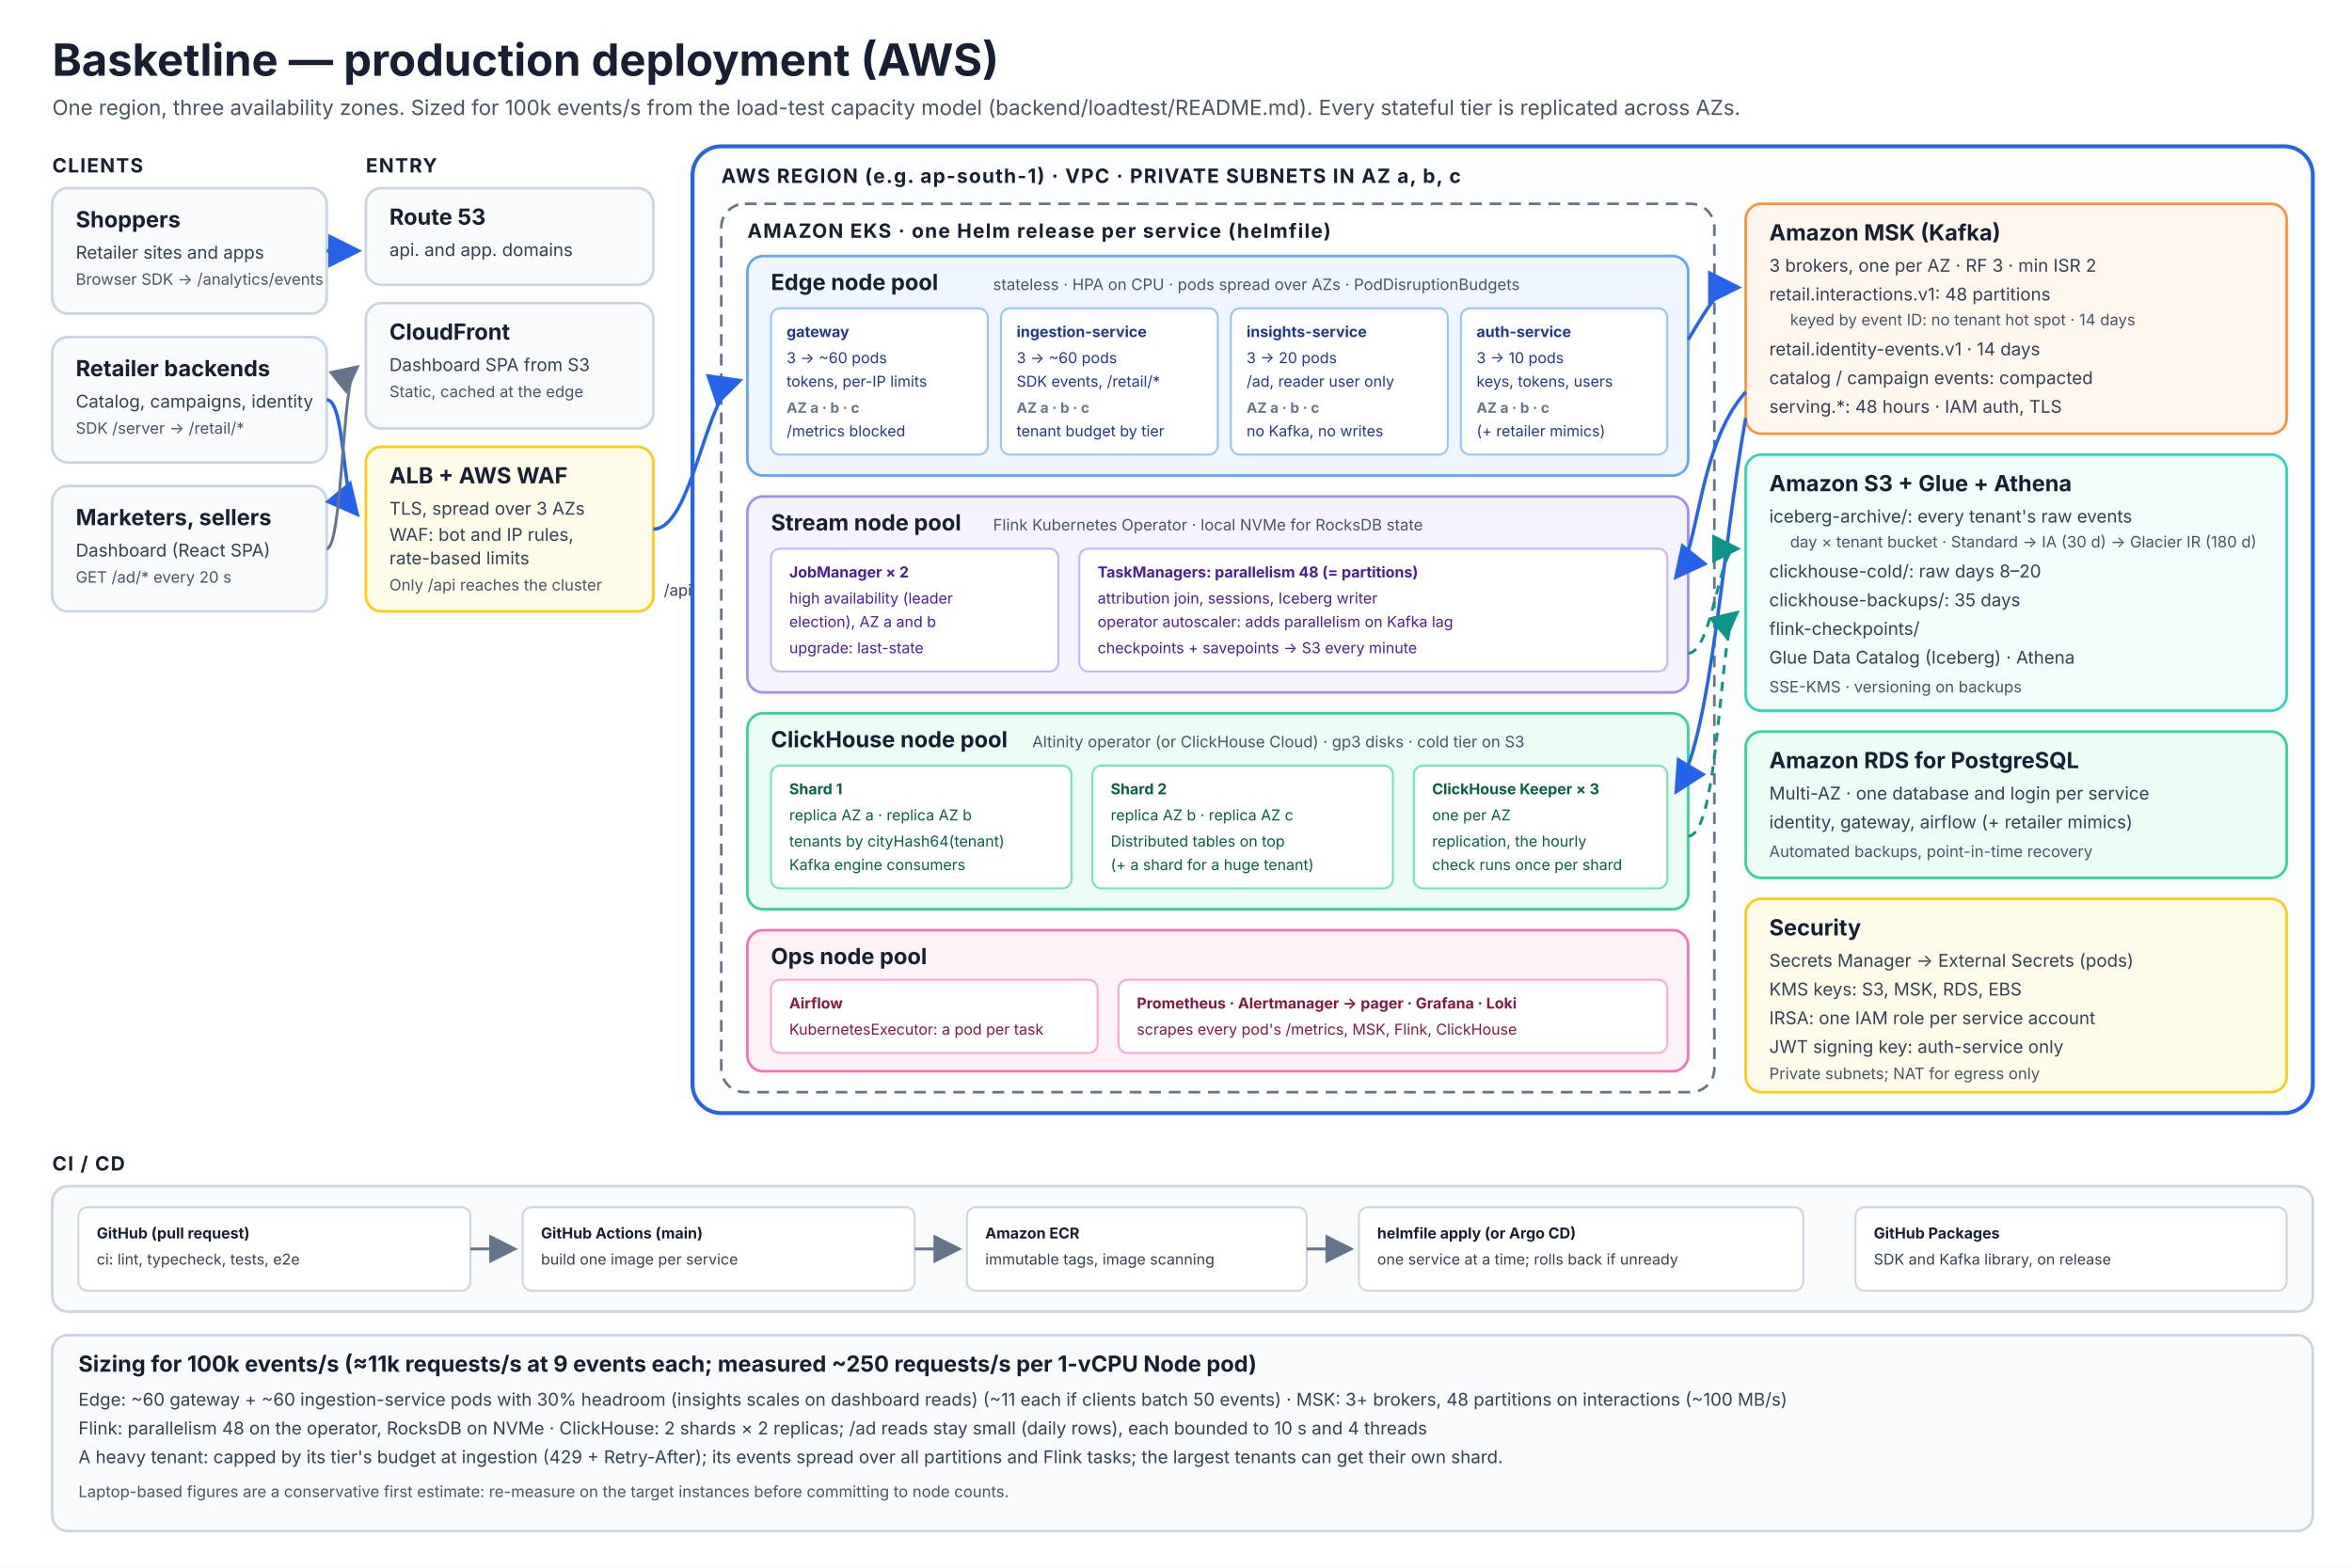
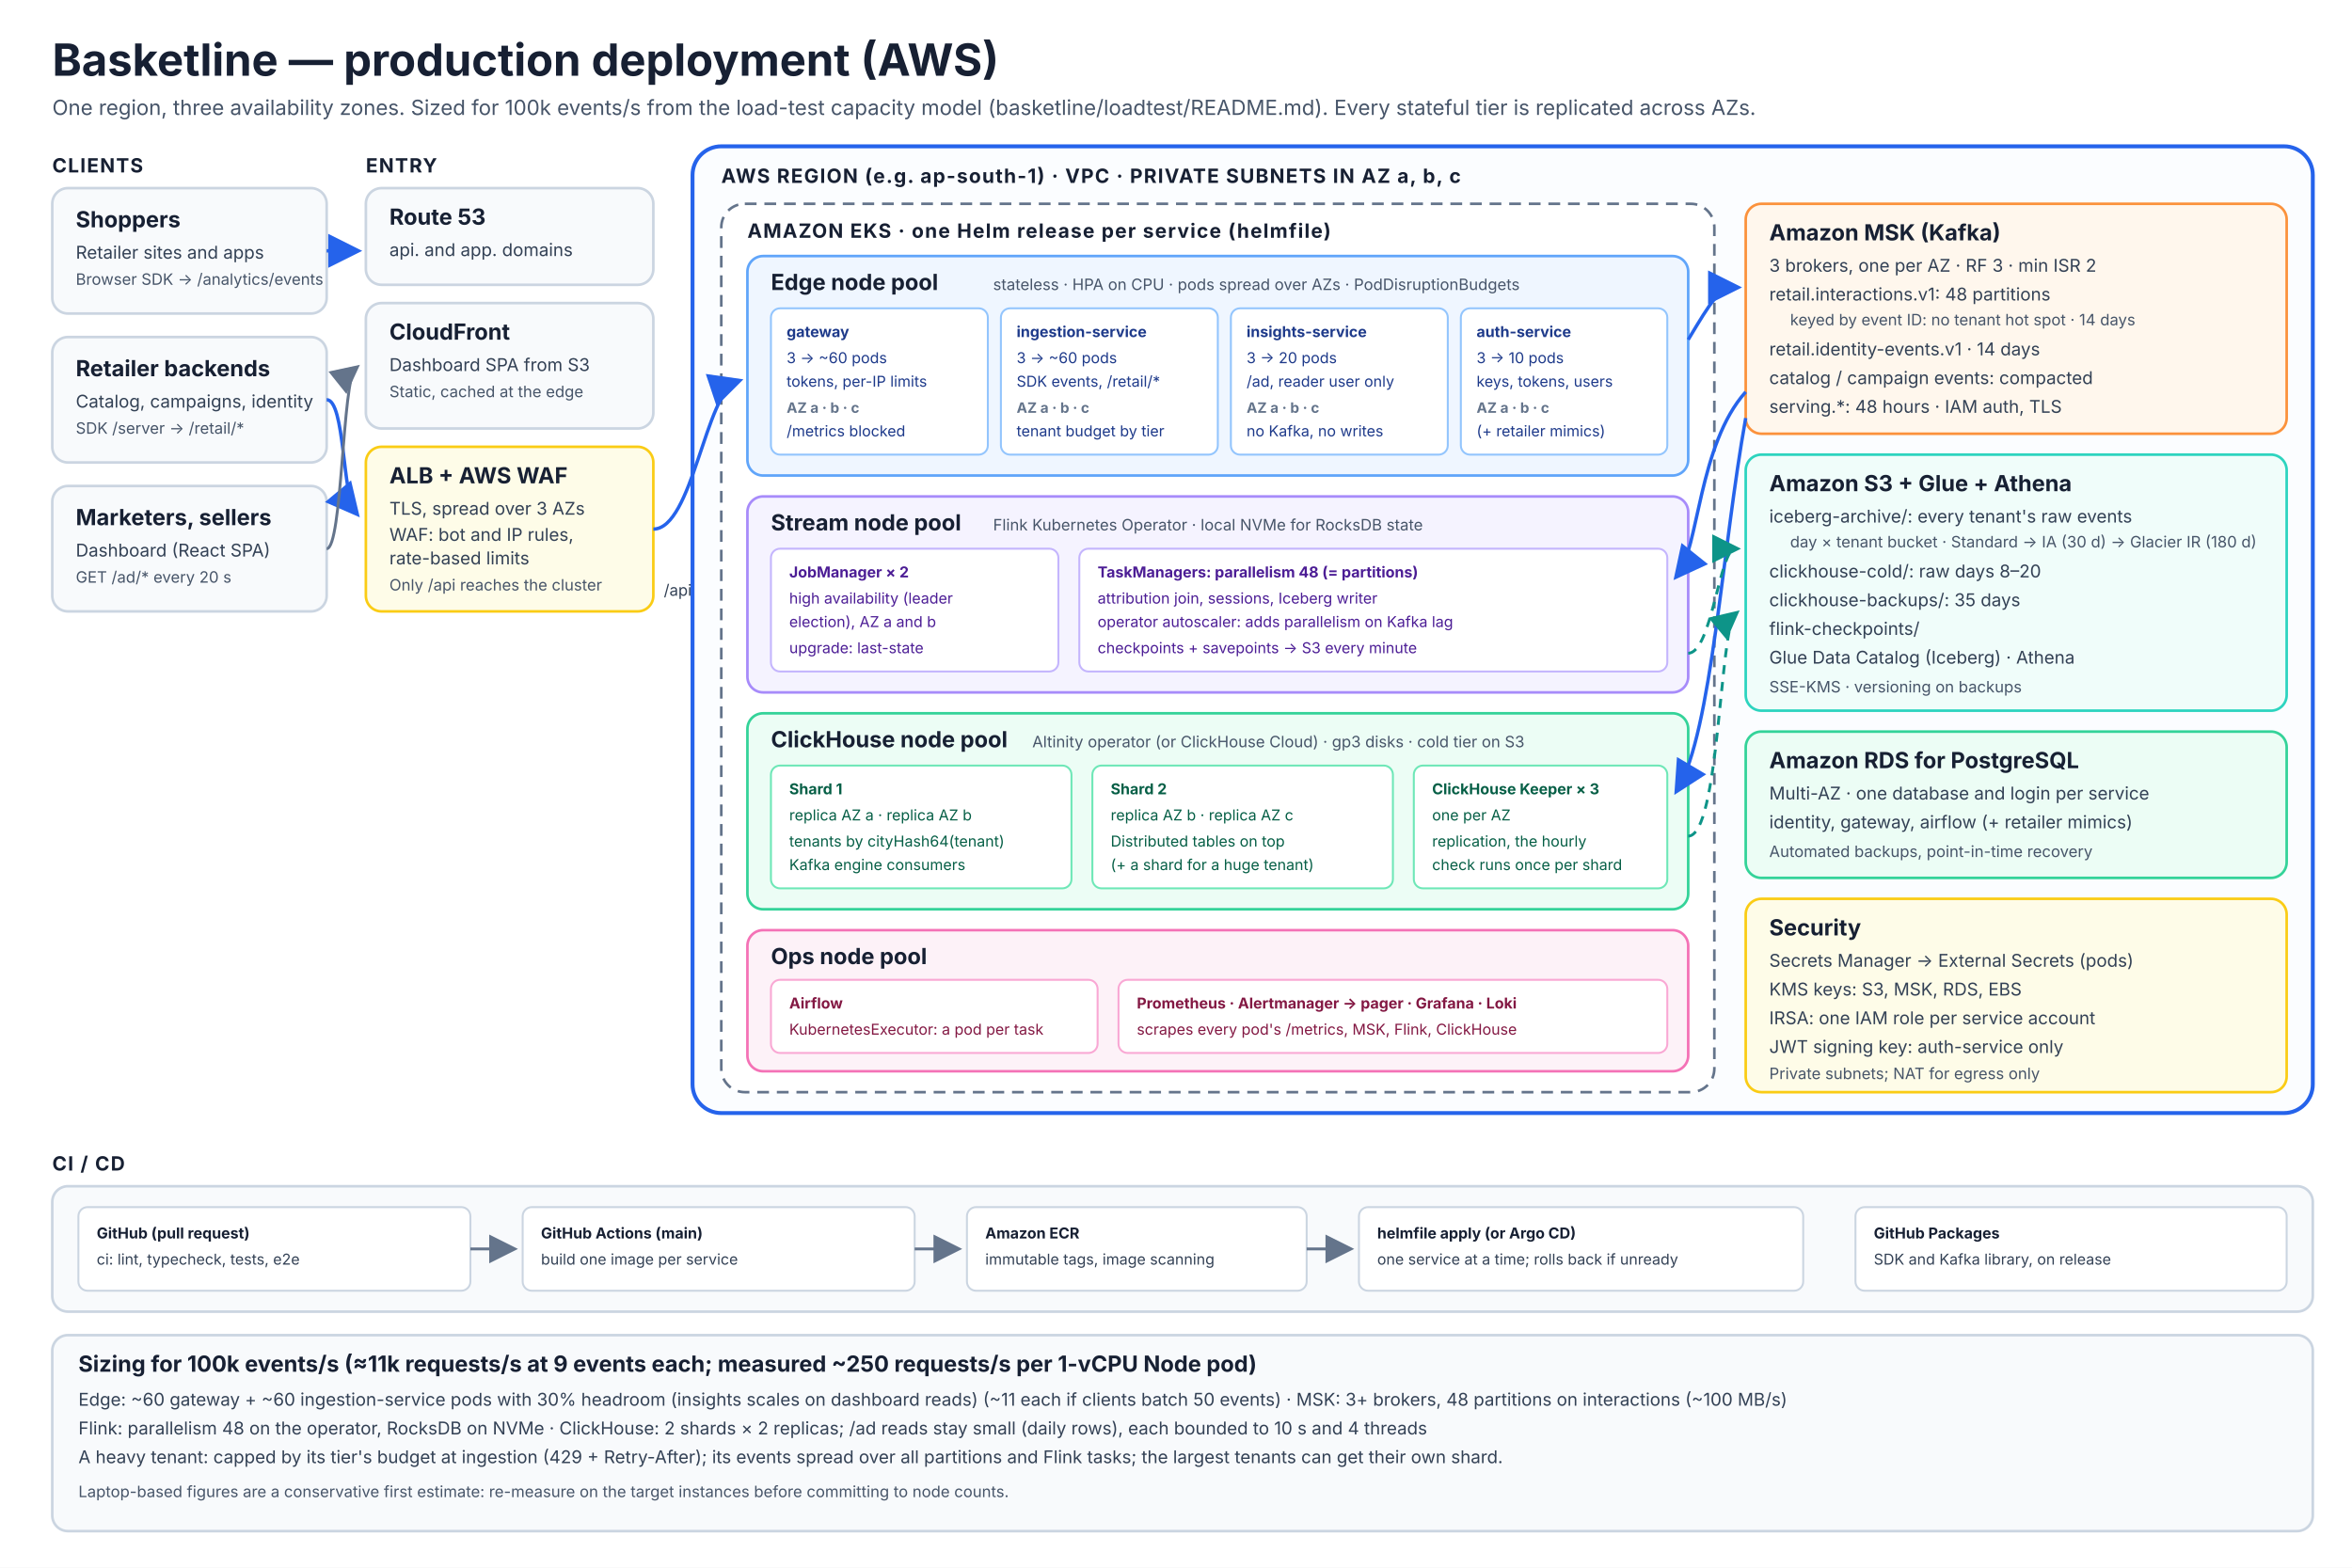
<svg xmlns="http://www.w3.org/2000/svg" width="1800" height="1200" viewBox="0 0 1800 1200" role="img" aria-labelledby="title desc">
  <defs>
    <marker id="arrow" markerWidth="10" markerHeight="10" refX="8" refY="5" orient="auto">
      <path d="M0,0 L10,5 L0,10 z" fill="#64748b" />
    </marker>
    <marker id="arrowBlue" markerWidth="10" markerHeight="10" refX="8" refY="5" orient="auto">
      <path d="M0,0 L10,5 L0,10 z" fill="#2563eb" />
    </marker>
    <marker id="arrowTeal" markerWidth="10" markerHeight="10" refX="8" refY="5" orient="auto">
      <path d="M0,0 L10,5 L0,10 z" fill="#0d9488" />
    </marker>
    <marker id="arrowPink" markerWidth="10" markerHeight="10" refX="8" refY="5" orient="auto">
      <path d="M0,0 L10,5 L0,10 z" fill="#db2777" />
    </marker>
    <style>
      text{font-family:Inter,-apple-system,BlinkMacSystemFont,"Segoe UI",sans-serif;fill:#172033}
      .title{font-size:34px;font-weight:750}.sub{font-size:16px;fill:#475569}
      .zone{font-size:15px;font-weight:700;letter-spacing:.06em}
      .head{font-size:17px;font-weight:700}.body{font-size:13.5px;fill:#334155}.small{font-size:12px;fill:#475569}
      .box{rx:12;stroke-width:2}.infra{fill:#f8fafc;stroke:#cbd5e1}.svc{fill:#eff6ff;stroke:#60a5fa}.kafka{fill:#fff7ed;stroke:#fb923c}.proc{fill:#f5f3ff;stroke:#a78bfa}.db{fill:#ecfdf5;stroke:#34d399}.archive{fill:#f0fdfa;stroke:#2dd4bf}.ops{fill:#fdf2f8;stroke:#f472b6}.sec{fill:#fefce8;stroke:#facc15}
      .region{fill:#fbfdff;stroke:#2563eb;stroke-width:3;rx:22}
      .eks{fill:#ffffff;stroke:#64748b;stroke-width:2;stroke-dasharray:9 6;rx:18}
      .pod{rx:7;stroke-width:1.5;fill:#ffffff;stroke:#93c5fd}
      .podtxt{font-size:11.5px;fill:#1e3a8a}
      .az{font-size:11px;font-weight:700;fill:#64748b}
      .arrow{fill:none;stroke:#64748b;stroke-width:2.2;marker-end:url(#arrow)}
      .live{fill:none;stroke:#2563eb;stroke-width:2.6;marker-end:url(#arrowBlue)}
      .batch{fill:none;stroke:#0d9488;stroke-width:2.2;stroke-dasharray:7 6;marker-end:url(#arrowTeal)}
      .scrape{fill:none;stroke:#db2777;stroke-width:1.8;stroke-dasharray:4 5;marker-end:url(#arrowPink)}
      .lbl{font-size:12px;fill:#334155}
    </style>
  </defs>
  <rect width="1800" height="1200" fill="#ffffff" />
  <text x="40" y="58" class="title">Basketline — production deployment (AWS)</text>
-   <text x="40" y="88" class="sub">One region, three availability zones. Sized for 100k events/s from the load-test capacity model (backend/loadtest/README.md). Every stateful tier is replicated across AZs.</text>
+   <text x="40" y="88" class="sub">One region, three availability zones. Sized for 100k events/s from the load-test capacity model (basketline/loadtest/README.md). Every stateful tier is replicated across AZs.</text>
  <text x="40" y="132" class="zone" fill="#64748b">CLIENTS</text>
  <rect x="40" y="144" width="210" height="96" class="box infra" />
  <text x="58" y="174" class="head">Shoppers</text>
  <text x="58" y="198" class="body">Retailer sites and apps</text>
  <text x="58" y="218" class="small">Browser SDK → /analytics/events</text>
  <rect x="40" y="258" width="210" height="96" class="box infra" />
  <text x="58" y="288" class="head">Retailer backends</text>
  <text x="58" y="312" class="body">Catalog, campaigns, identity</text>
  <text x="58" y="332" class="small">SDK /server → /retail/*</text>
  <rect x="40" y="372" width="210" height="96" class="box infra" />
  <text x="58" y="402" class="head">Marketers, sellers</text>
  <text x="58" y="426" class="body">Dashboard (React SPA)</text>
  <text x="58" y="446" class="small">GET /ad/* every 20 s</text>
  <text x="280" y="132" class="zone" fill="#64748b">ENTRY</text>
  <rect x="280" y="144" width="220" height="74" class="box infra" />
  <text x="298" y="172" class="head">Route 53</text>
  <text x="298" y="196" class="body">api. and app. domains</text>
  <rect x="280" y="232" width="220" height="96" class="box infra" />
  <text x="298" y="260" class="head">CloudFront</text>
  <text x="298" y="284" class="body">Dashboard SPA from S3</text>
  <text x="298" y="304" class="small">Static, cached at the edge</text>
  <rect x="280" y="342" width="220" height="126" class="box sec" />
  <text x="298" y="370" class="head">ALB + AWS WAF</text>
  <text x="298" y="394" class="body">TLS, spread over 3 AZs</text>
  <text x="298" y="414" class="body">WAF: bot and IP rules,</text>
  <text x="298" y="432" class="body">rate-based limits</text>
  <text x="298" y="452" class="small">Only /api reaches the cluster</text>
  <rect x="530" y="112" width="1240" height="740" class="region" />
  <text x="552" y="140" class="zone" fill="#1d4ed8">AWS REGION (e.g. ap-south-1) · VPC · PRIVATE SUBNETS IN AZ a, b, c</text>
  <rect x="552" y="156" width="760" height="680" class="eks" />
  <text x="572" y="182" class="zone" fill="#475569">AMAZON EKS · one Helm release per service (helmfile)</text>
  <rect x="572" y="196" width="720" height="168" class="box svc" />
  <text x="590" y="222" class="head">Edge node pool</text>
  <text x="760" y="222" class="small">stateless · HPA on CPU · pods spread over AZs · PodDisruptionBudgets</text>
  <rect x="590" y="236" width="166" height="112" class="pod" />
  <text x="602" y="258" class="podtxt" font-weight="700">gateway</text>
  <text x="602" y="278" class="podtxt">3 → ~60 pods</text>
  <text x="602" y="296" class="podtxt">tokens, per-IP limits</text>
  <text x="602" y="316" class="az">AZ a · b · c</text>
  <text x="602" y="334" class="podtxt">/metrics blocked</text>
  <rect x="766" y="236" width="166" height="112" class="pod" />
  <text x="778" y="258" class="podtxt" font-weight="700">ingestion-service</text>
  <text x="778" y="278" class="podtxt">3 → ~60 pods</text>
  <text x="778" y="296" class="podtxt">SDK events, /retail/*</text>
  <text x="778" y="316" class="az">AZ a · b · c</text>
  <text x="778" y="334" class="podtxt">tenant budget by tier</text>
  <rect x="942" y="236" width="166" height="112" class="pod" />
  <text x="954" y="258" class="podtxt" font-weight="700">insights-service</text>
  <text x="954" y="278" class="podtxt">3 → 20 pods</text>
  <text x="954" y="296" class="podtxt">/ad, reader user only</text>
  <text x="954" y="316" class="az">AZ a · b · c</text>
  <text x="954" y="334" class="podtxt">no Kafka, no writes</text>
  <rect x="1118" y="236" width="158" height="112" class="pod" />
  <text x="1130" y="258" class="podtxt" font-weight="700">auth-service</text>
  <text x="1130" y="278" class="podtxt">3 → 10 pods</text>
  <text x="1130" y="296" class="podtxt">keys, tokens, users</text>
  <text x="1130" y="316" class="az">AZ a · b · c</text>
  <text x="1130" y="334" class="podtxt">(+ retailer mimics)</text>
  <rect x="572" y="380" width="720" height="150" class="box proc" />
  <text x="590" y="406" class="head">Stream node pool</text>
  <text x="760" y="406" class="small">Flink Kubernetes Operator · local NVMe for RocksDB state</text>
  <rect x="590" y="420" width="220" height="94" class="pod" style="stroke:#c4b5fd" />
  <text x="604" y="442" class="podtxt" font-weight="700" style="fill:#4c1d95">JobManager × 2</text>
  <text x="604" y="462" class="podtxt" style="fill:#4c1d95">high availability (leader</text>
  <text x="604" y="480" class="podtxt" style="fill:#4c1d95">election), AZ a and b</text>
  <text x="604" y="500" class="podtxt" style="fill:#4c1d95">upgrade: last-state</text>
  <rect x="826" y="420" width="450" height="94" class="pod" style="stroke:#c4b5fd" />
  <text x="840" y="442" class="podtxt" font-weight="700" style="fill:#4c1d95">TaskManagers: parallelism 48 (= partitions)</text>
  <text x="840" y="462" class="podtxt" style="fill:#4c1d95">attribution join, sessions, Iceberg writer</text>
  <text x="840" y="480" class="podtxt" style="fill:#4c1d95">operator autoscaler: adds parallelism on Kafka lag</text>
  <text x="840" y="500" class="podtxt" style="fill:#4c1d95">checkpoints + savepoints → S3 every minute</text>
  <rect x="572" y="546" width="720" height="150" class="box db" />
  <text x="590" y="572" class="head">ClickHouse node pool</text>
  <text x="790" y="572" class="small">Altinity operator (or ClickHouse Cloud) · gp3 disks · cold tier on S3</text>
  <rect x="590" y="586" width="230" height="94" class="pod" style="stroke:#6ee7b7" />
  <text x="604" y="608" class="podtxt" font-weight="700" style="fill:#065f46">Shard 1</text>
  <text x="604" y="628" class="podtxt" style="fill:#065f46">replica AZ a · replica AZ b</text>
  <text x="604" y="648" class="podtxt" style="fill:#065f46">tenants by cityHash64(tenant)</text>
  <text x="604" y="666" class="podtxt" style="fill:#065f46">Kafka engine consumers</text>
  <rect x="836" y="586" width="230" height="94" class="pod" style="stroke:#6ee7b7" />
  <text x="850" y="608" class="podtxt" font-weight="700" style="fill:#065f46">Shard 2</text>
  <text x="850" y="628" class="podtxt" style="fill:#065f46">replica AZ b · replica AZ c</text>
  <text x="850" y="648" class="podtxt" style="fill:#065f46">Distributed tables on top</text>
  <text x="850" y="666" class="podtxt" style="fill:#065f46">(+ a shard for a huge tenant)</text>
  <rect x="1082" y="586" width="194" height="94" class="pod" style="stroke:#6ee7b7" />
  <text x="1096" y="608" class="podtxt" font-weight="700" style="fill:#065f46">ClickHouse Keeper × 3</text>
  <text x="1096" y="628" class="podtxt" style="fill:#065f46">one per AZ</text>
  <text x="1096" y="648" class="podtxt" style="fill:#065f46">replication, the hourly</text>
  <text x="1096" y="666" class="podtxt" style="fill:#065f46">check runs once per shard</text>
  <rect x="572" y="712" width="720" height="108" class="box ops" />
  <text x="590" y="738" class="head">Ops node pool</text>
  <rect x="590" y="750" width="250" height="56" class="pod" style="stroke:#f9a8d4" />
  <text x="604" y="772" class="podtxt" font-weight="700" style="fill:#831843">Airflow</text>
  <text x="604" y="792" class="podtxt" style="fill:#831843">KubernetesExecutor: a pod per task</text>
  <rect x="856" y="750" width="420" height="56" class="pod" style="stroke:#f9a8d4" />
  <text x="870" y="772" class="podtxt" font-weight="700" style="fill:#831843">Prometheus · Alertmanager → pager · Grafana · Loki</text>
  <text x="870" y="792" class="podtxt" style="fill:#831843">scrapes every pod's /metrics, MSK, Flink, ClickHouse</text>
  <rect x="1336" y="156" width="414" height="176" class="box kafka" />
  <text x="1354" y="184" class="head">Amazon MSK (Kafka)</text>
  <text x="1354" y="208" class="body">3 brokers, one per AZ · RF 3 · min ISR 2</text>
  <text x="1354" y="230" class="body">retail.interactions.v1: 48 partitions</text>
  <text x="1370" y="249" class="small">keyed by event ID: no tenant hot spot · 14 days</text>
  <text x="1354" y="272" class="body">retail.identity-events.v1 · 14 days</text>
  <text x="1354" y="294" class="body">catalog / campaign events: compacted</text>
  <text x="1354" y="316" class="body">serving.*: 48 hours · IAM auth, TLS</text>
  <rect x="1336" y="348" width="414" height="196" class="box archive" />
  <text x="1354" y="376" class="head">Amazon S3 + Glue + Athena</text>
  <text x="1354" y="400" class="body">iceberg-archive/: every tenant's raw events</text>
  <text x="1370" y="419" class="small">day × tenant bucket · Standard → IA (30 d) → Glacier IR (180 d)</text>
  <text x="1354" y="442" class="body">clickhouse-cold/: raw days 8–20</text>
  <text x="1354" y="464" class="body">clickhouse-backups/: 35 days</text>
  <text x="1354" y="486" class="body">flink-checkpoints/</text>
  <text x="1354" y="508" class="body">Glue Data Catalog (Iceberg) · Athena</text>
  <text x="1354" y="530" class="small">SSE-KMS · versioning on backups</text>
  <rect x="1336" y="560" width="414" height="112" class="box db" />
  <text x="1354" y="588" class="head">Amazon RDS for PostgreSQL</text>
  <text x="1354" y="612" class="body">Multi-AZ · one database and login per service</text>
  <text x="1354" y="634" class="body">identity, gateway, airflow (+ retailer mimics)</text>
  <text x="1354" y="656" class="small">Automated backups, point-in-time recovery</text>
  <rect x="1336" y="688" width="414" height="148" class="box sec" />
  <text x="1354" y="716" class="head">Security</text>
  <text x="1354" y="740" class="body">Secrets Manager → External Secrets (pods)</text>
  <text x="1354" y="762" class="body">KMS keys: S3, MSK, RDS, EBS</text>
  <text x="1354" y="784" class="body">IRSA: one IAM role per service account</text>
  <text x="1354" y="806" class="body">JWT signing key: auth-service only</text>
  <text x="1354" y="826" class="small">Private subnets; NAT for egress only</text>
  <text x="40" y="896" class="zone" fill="#64748b">CI / CD</text>
  <rect x="40" y="908" width="1730" height="96" class="box infra" />
  <rect x="60" y="924" width="300" height="64" class="pod" style="stroke:#cbd5e1" />
  <text x="74" y="948" class="podtxt" font-weight="700" style="fill:#172033">GitHub (pull request)</text>
  <text x="74" y="968" class="podtxt" style="fill:#334155">ci: lint, typecheck, tests, e2e</text>
  <rect x="400" y="924" width="300" height="64" class="pod" style="stroke:#cbd5e1" />
  <text x="414" y="948" class="podtxt" font-weight="700" style="fill:#172033">GitHub Actions (main)</text>
  <text x="414" y="968" class="podtxt" style="fill:#334155">build one image per service</text>
  <rect x="740" y="924" width="260" height="64" class="pod" style="stroke:#cbd5e1" />
  <text x="754" y="948" class="podtxt" font-weight="700" style="fill:#172033">Amazon ECR</text>
  <text x="754" y="968" class="podtxt" style="fill:#334155">immutable tags, image scanning</text>
  <rect x="1040" y="924" width="340" height="64" class="pod" style="stroke:#cbd5e1" />
  <text x="1054" y="948" class="podtxt" font-weight="700" style="fill:#172033">helmfile apply (or Argo CD)</text>
  <text x="1054" y="968" class="podtxt" style="fill:#334155">one service at a time; rolls back if unready</text>
  <rect x="1420" y="924" width="330" height="64" class="pod" style="stroke:#cbd5e1" />
  <text x="1434" y="948" class="podtxt" font-weight="700" style="fill:#172033">GitHub Packages</text>
  <text x="1434" y="968" class="podtxt" style="fill:#334155">SDK and Kafka library, on release</text>
  <path d="M360 956 H392" class="arrow" />
  <path d="M700 956 H732" class="arrow" />
  <path d="M1000 956 H1032" class="arrow" />
  <rect x="40" y="1022" width="1730" height="150" class="box infra" />
  <text x="60" y="1050" class="head">Sizing for 100k events/s (≈11k requests/s at 9 events each; measured ~250 requests/s per 1-vCPU Node pod)</text>
  <text x="60" y="1076" class="body">Edge: ~60 gateway + ~60 ingestion-service pods with 30% headroom (insights scales on dashboard reads) (~11 each if clients batch 50 events) · MSK: 3+ brokers, 48 partitions on interactions (~100 MB/s)</text>
  <text x="60" y="1098" class="body">Flink: parallelism 48 on the operator, RocksDB on NVMe · ClickHouse: 2 shards × 2 replicas; /ad reads stay small (daily rows), each bounded to 10 s and 4 threads</text>
  <text x="60" y="1120" class="body">A heavy tenant: capped by its tier's budget at ingestion (429 + Retry-After); its events spread over all partitions and Flink tasks; the largest tenants can get their own shard.</text>
  <text x="60" y="1146" class="small">Laptop-based figures are a conservative first estimate: re-measure on the target instances before committing to node counts.</text>
  <path d="M250 192 H272" class="live" />
  <path d="M250 306 C264 306 262 380 272 392" class="live" />
  <path d="M250 420 C262 420 262 290 272 282" class="arrow" />
  <path d="M500 405 C530 405 540 300 564 292" class="live" />
  <text x="508" y="456" class="lbl">/api</text>
  <path d="M1292 260 C1310 230 1316 220 1328 220" class="live" />
  <path d="M1336 300 C1300 340 1300 420 1284 440" class="live" />
  <path d="M1336 320 C1318 420 1310 560 1284 604" class="live" />
  <path d="M1292 500 C1310 500 1316 420 1328 420" class="batch" />
  <path d="M1292 640 C1316 640 1316 480 1328 470" class="batch" />
</svg>
